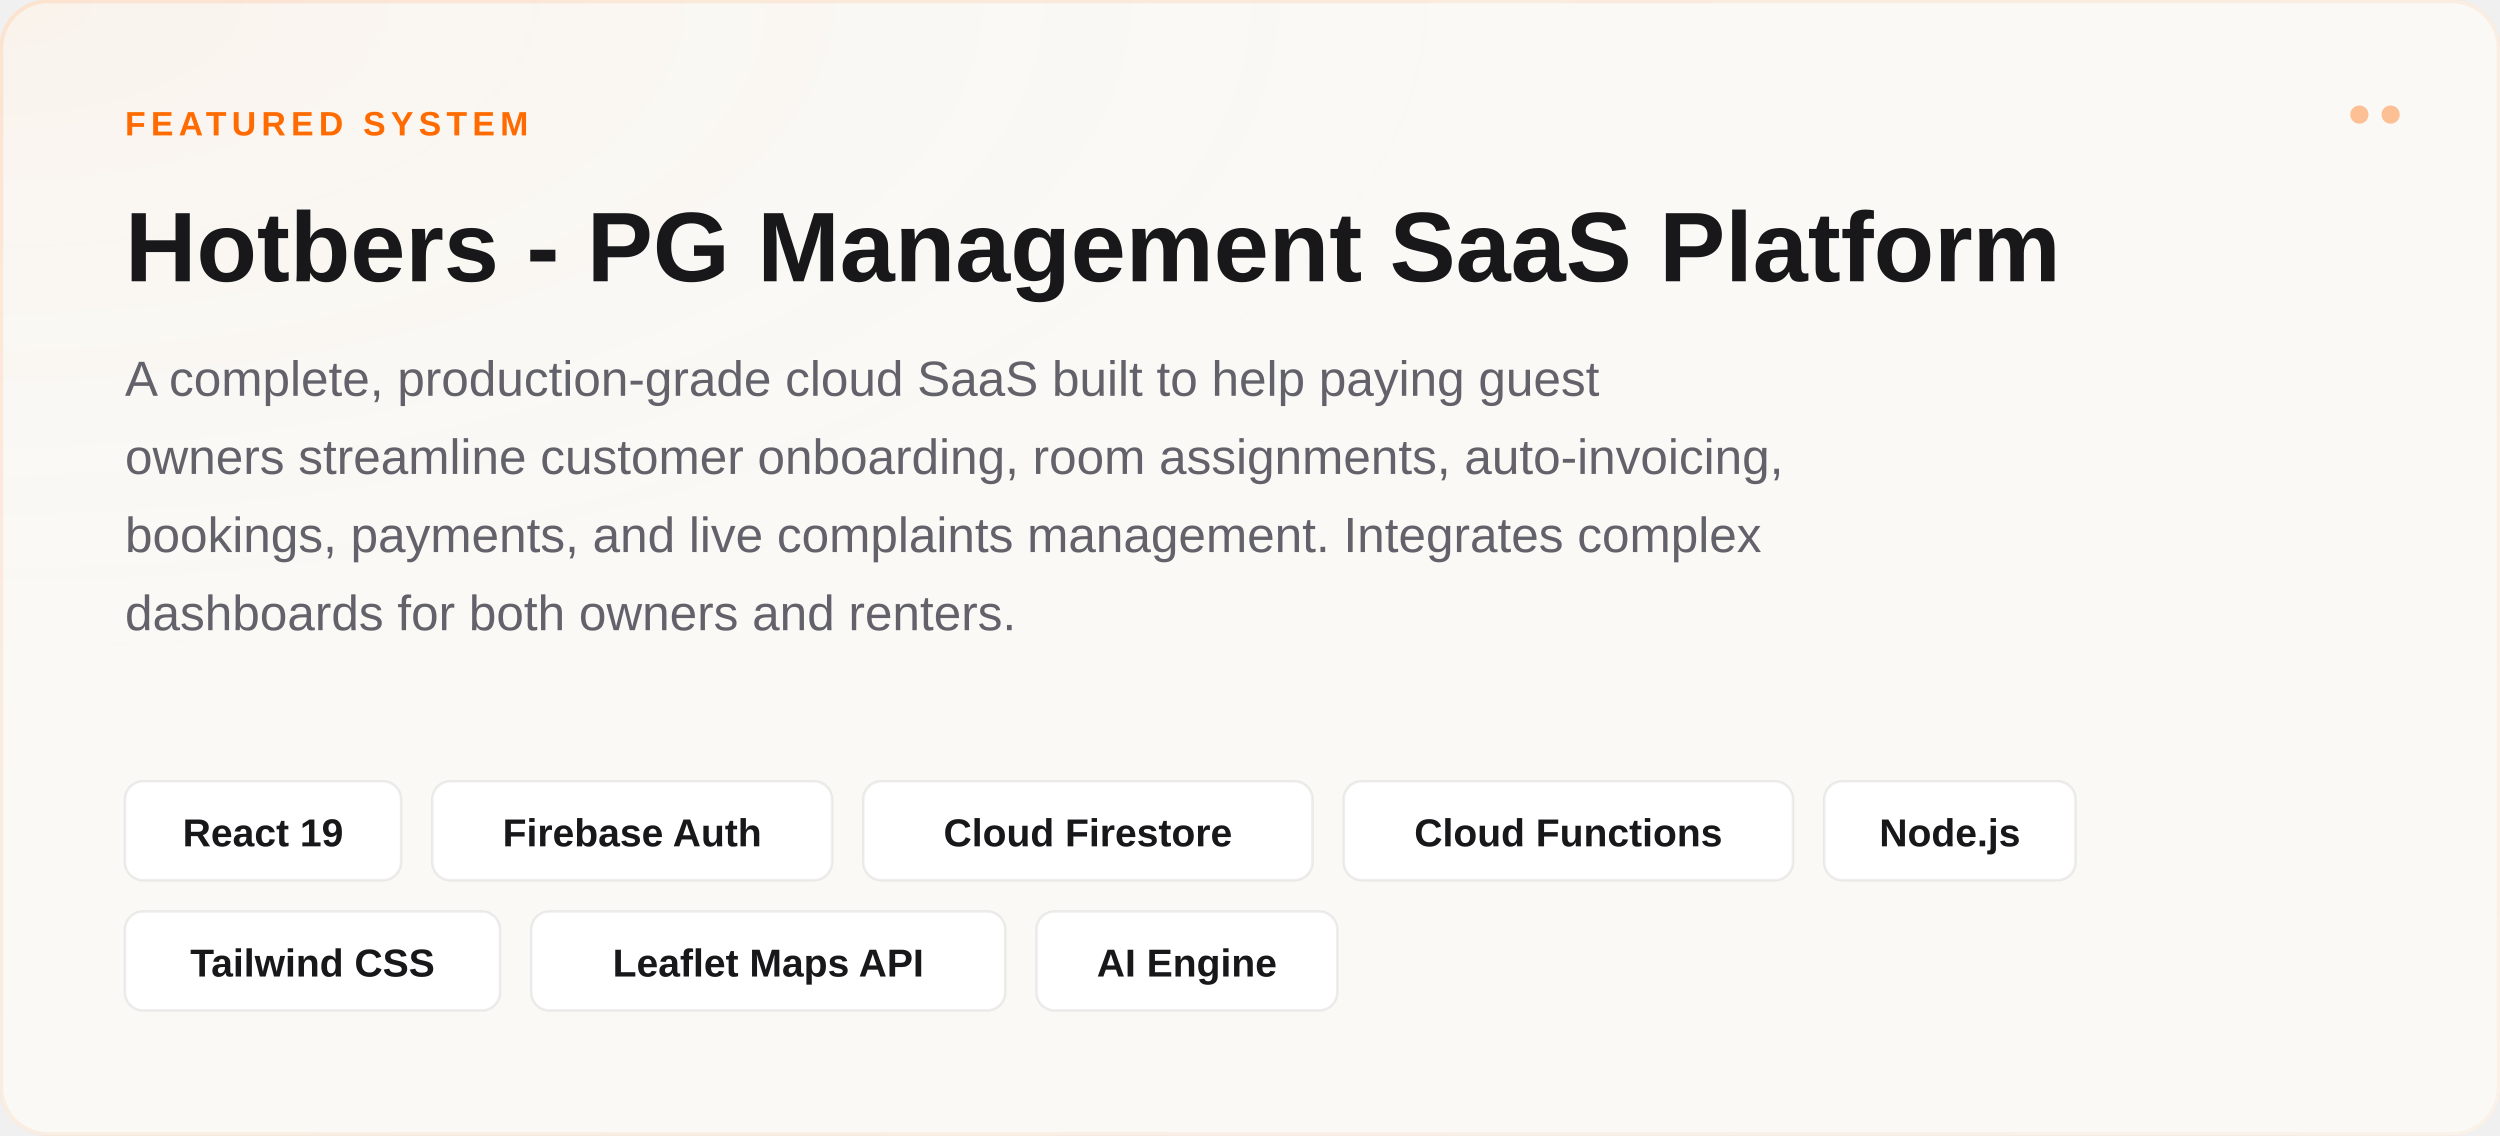
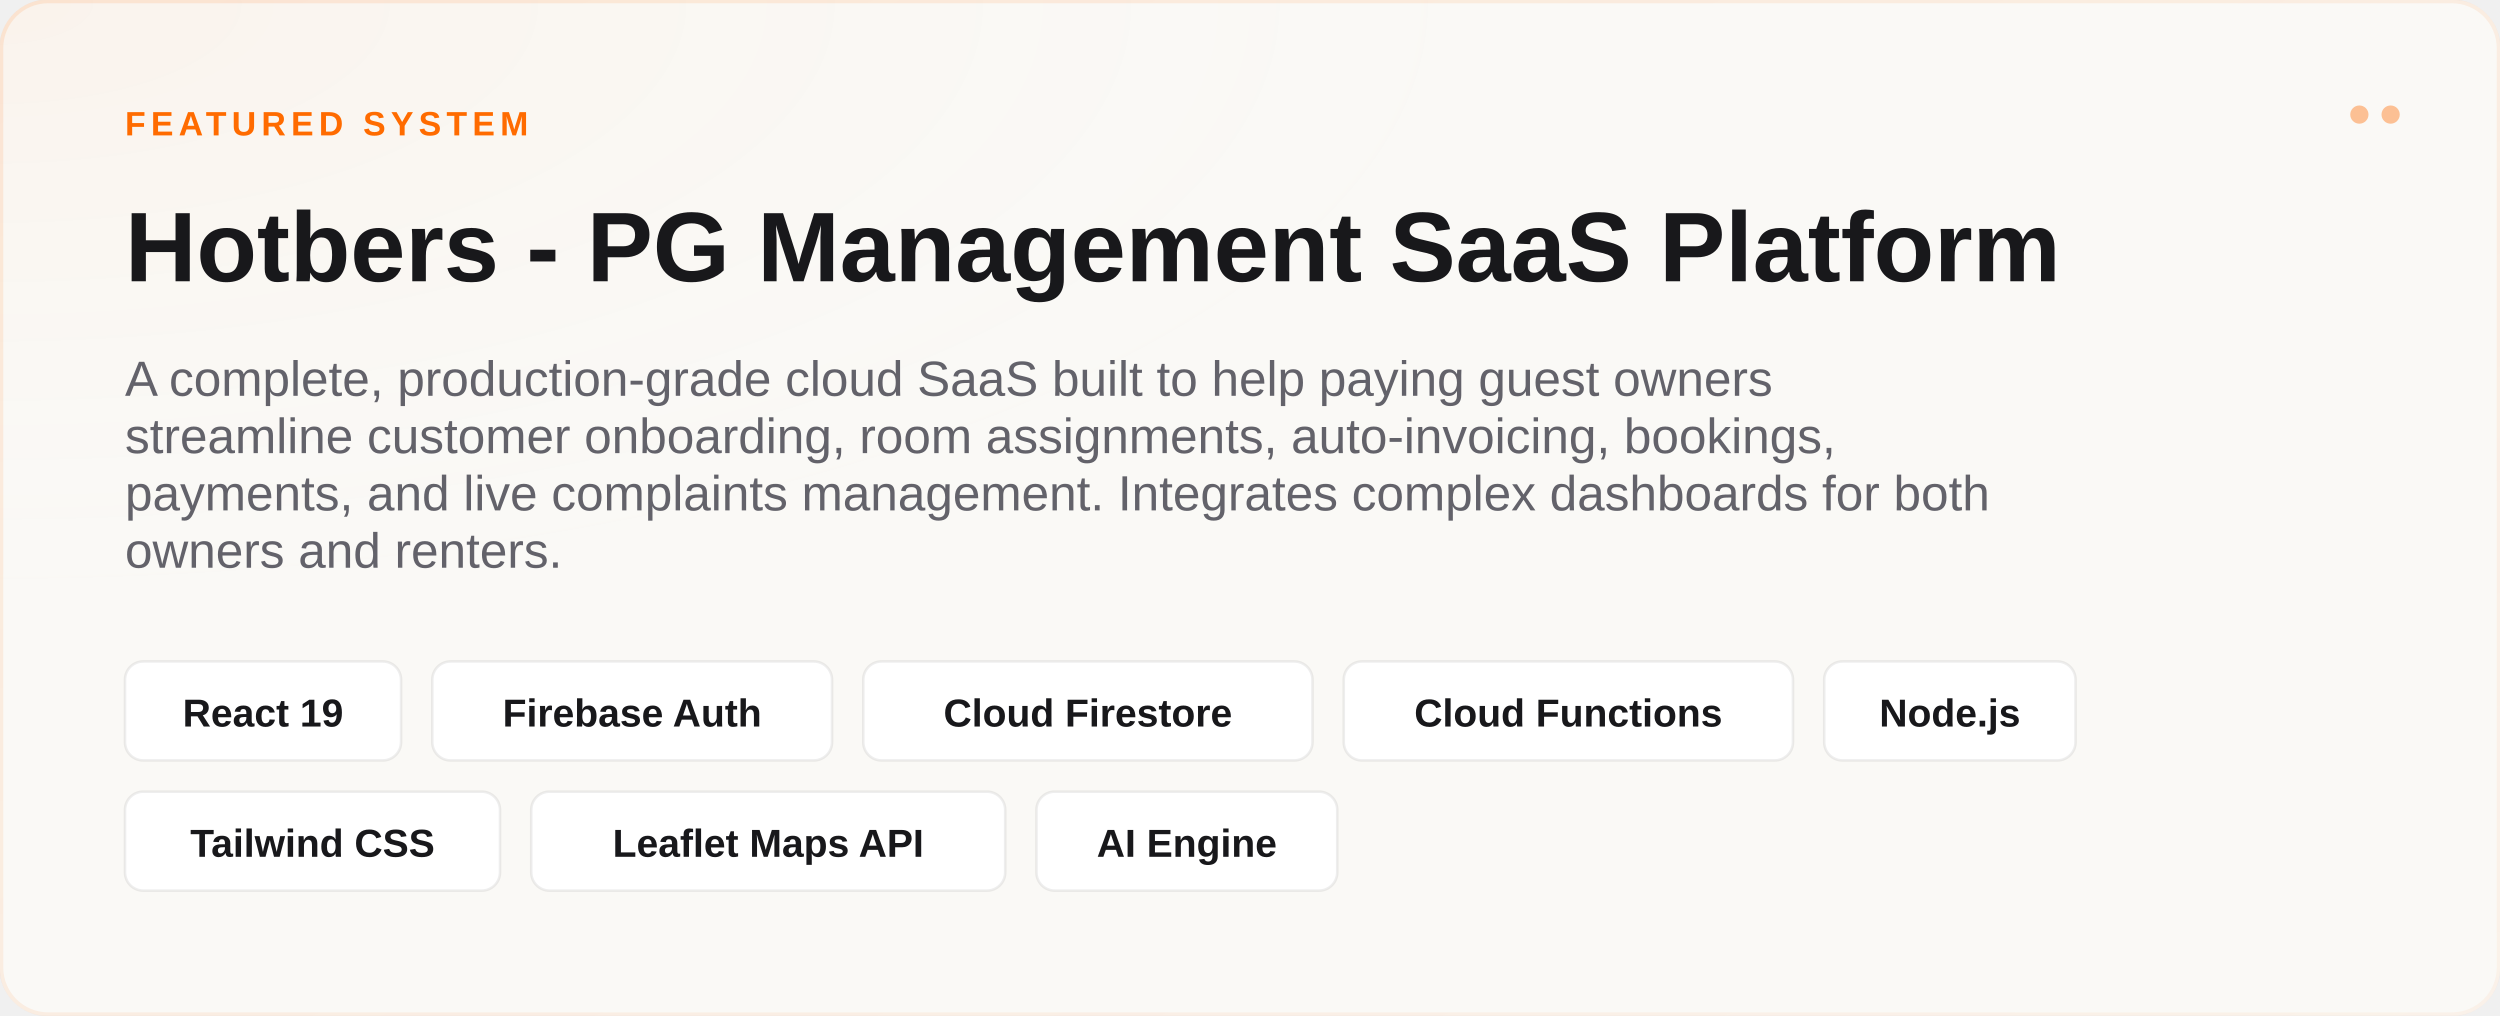
- <svg xmlns="http://www.w3.org/2000/svg" viewBox="0 0 960 436" width="100%" height="auto">
+ <svg xmlns="http://www.w3.org/2000/svg" viewBox="0 0 960 390" width="100%" height="auto">
  <defs>
    <linearGradient id="cardBorderGrad" x1="0%" y1="0%" x2="100%" y2="100%">
      <stop offset="0%" stop-color="#FF6B00" stop-opacity="0.12" />
      <stop offset="100%" stop-color="#FF6B00" stop-opacity="0.05" />
    </linearGradient>
    <radialGradient id="cardGlow" cx="0%" cy="0%" r="60%">
      <stop offset="0%" stop-color="#FF6B00" stop-opacity="0.04" />
      <stop offset="100%" stop-color="#FAF9F6" stop-opacity="0" />
    </radialGradient>
  </defs>
-   <rect width="960" height="436" rx="18" fill="#FAF9F6" />
-   <rect width="960" height="436" rx="18" fill="url(#cardGlow)" />
-   <rect x="0.5" y="0.5" width="959" height="435" rx="18" fill="none" stroke="url(#cardBorderGrad)" stroke-width="1.5" />
+   <rect width="960" height="390" rx="18" fill="#FAF9F6" />
+   <rect width="960" height="390" rx="18" fill="url(#cardGlow)" />
+   <rect x="0.5" y="0.5" width="959" height="389" rx="18" fill="none" stroke="url(#cardBorderGrad)" stroke-width="1.5" />
  <g transform="translate(48, 52)">
    <text x="0" y="0" fill="#FF6B00" font-family="Arial, Helvetica, sans-serif" font-size="13" font-weight="bold" letter-spacing="2">FEATURED SYSTEM</text>
  </g>
  <g opacity="0.4" transform="translate(906, 44)">
    <circle cx="0" cy="0" r="3.5" fill="#FF6B00" />
    <circle cx="12" cy="0" r="3.5" fill="#FF6B00" />
  </g>
  <g transform="translate(48, 108)">
    <text x="0" y="0" fill="#18181B" font-family="Arial, Helvetica, sans-serif" font-size="38" font-weight="bold">Hotbers - PG Management SaaS Platform</text>
  </g>
  <g transform="translate(48, 152)">
-     <text x="0" y="0" fill="#52525B" font-family="Arial, Helvetica, sans-serif" font-size="19" font-weight="normal" fill-opacity="0.9">A complete, production-grade cloud SaaS built to help paying guest</text>
-     <text x="0" y="30" fill="#52525B" font-family="Arial, Helvetica, sans-serif" font-size="19" font-weight="normal" fill-opacity="0.9">owners streamline customer onboarding, room assignments, auto-invoicing,</text>
-     <text x="0" y="60" fill="#52525B" font-family="Arial, Helvetica, sans-serif" font-size="19" font-weight="normal" fill-opacity="0.9">bookings, payments, and live complaints management. Integrates complex</text>
-     <text x="0" y="90" fill="#52525B" font-family="Arial, Helvetica, sans-serif" font-size="19" font-weight="normal" fill-opacity="0.9">dashboards for both owners and renters.</text>
+     <text x="0" y="0" fill="#52525B" font-family="Arial, Helvetica, sans-serif" font-size="19" font-weight="normal" fill-opacity="0.9">A complete, production-grade cloud SaaS built to help paying guest owners</text>
+     <text x="0" y="22" fill="#52525B" font-family="Arial, Helvetica, sans-serif" font-size="19" font-weight="normal" fill-opacity="0.9">streamline customer onboarding, room assignments, auto-invoicing, bookings,</text>
+     <text x="0" y="44" fill="#52525B" font-family="Arial, Helvetica, sans-serif" font-size="19" font-weight="normal" fill-opacity="0.9">payments, and live complaints management. Integrates complex dashboards for both</text>
+     <text x="0" y="66" fill="#52525B" font-family="Arial, Helvetica, sans-serif" font-size="19" font-weight="normal" fill-opacity="0.9">owners and renters.</text>
  </g>
  <g>
-     <g transform="translate(48, 300)">
+     <g transform="translate(48, 254)">
      <rect width="106" height="38" rx="7" fill="#FFFFFF" stroke="#000000" stroke-opacity="0.07" stroke-width="1" />
      <text x="53" y="25" fill="#18181B" font-family="Arial, Helvetica, sans-serif" font-size="15" font-weight="600" text-anchor="middle">React 19</text>
    </g>
-     <g transform="translate(166, 300)">
+     <g transform="translate(166, 254)">
      <rect width="153.5" height="38" rx="7" fill="#FFFFFF" stroke="#000000" stroke-opacity="0.07" stroke-width="1" />
      <text x="76.75" y="25" fill="#18181B" font-family="Arial, Helvetica, sans-serif" font-size="15" font-weight="600" text-anchor="middle">Firebase Auth</text>
    </g>
-     <g transform="translate(331.5, 300)">
+     <g transform="translate(331.5, 254)">
      <rect width="172.5" height="38" rx="7" fill="#FFFFFF" stroke="#000000" stroke-opacity="0.07" stroke-width="1" />
      <text x="86.25" y="25" fill="#18181B" font-family="Arial, Helvetica, sans-serif" font-size="15" font-weight="600" text-anchor="middle">Cloud Firestore</text>
    </g>
-     <g transform="translate(516, 300)">
+     <g transform="translate(516, 254)">
      <rect width="172.5" height="38" rx="7" fill="#FFFFFF" stroke="#000000" stroke-opacity="0.07" stroke-width="1" />
      <text x="86.25" y="25" fill="#18181B" font-family="Arial, Helvetica, sans-serif" font-size="15" font-weight="600" text-anchor="middle">Cloud Functions</text>
    </g>
-     <g transform="translate(700.5, 300)">
+     <g transform="translate(700.5, 254)">
      <rect width="96.5" height="38" rx="7" fill="#FFFFFF" stroke="#000000" stroke-opacity="0.07" stroke-width="1" />
      <text x="48.25" y="25" fill="#18181B" font-family="Arial, Helvetica, sans-serif" font-size="15" font-weight="600" text-anchor="middle">Node.js</text>
    </g>
-     <g transform="translate(48, 350)">
+     <g transform="translate(48, 304)">
      <rect width="144" height="38" rx="7" fill="#FFFFFF" stroke="#000000" stroke-opacity="0.07" stroke-width="1" />
      <text x="72" y="25" fill="#18181B" font-family="Arial, Helvetica, sans-serif" font-size="15" font-weight="600" text-anchor="middle">Tailwind CSS</text>
    </g>
-     <g transform="translate(204, 350)">
+     <g transform="translate(204, 304)">
      <rect width="182" height="38" rx="7" fill="#FFFFFF" stroke="#000000" stroke-opacity="0.07" stroke-width="1" />
      <text x="91" y="25" fill="#18181B" font-family="Arial, Helvetica, sans-serif" font-size="15" font-weight="600" text-anchor="middle">Leaflet Maps API</text>
    </g>
-     <g transform="translate(398, 350)">
+     <g transform="translate(398, 304)">
      <rect width="115.5" height="38" rx="7" fill="#FFFFFF" stroke="#000000" stroke-opacity="0.07" stroke-width="1" />
      <text x="57.75" y="25" fill="#18181B" font-family="Arial, Helvetica, sans-serif" font-size="15" font-weight="600" text-anchor="middle">AI Engine</text>
    </g>
  </g>
</svg>
